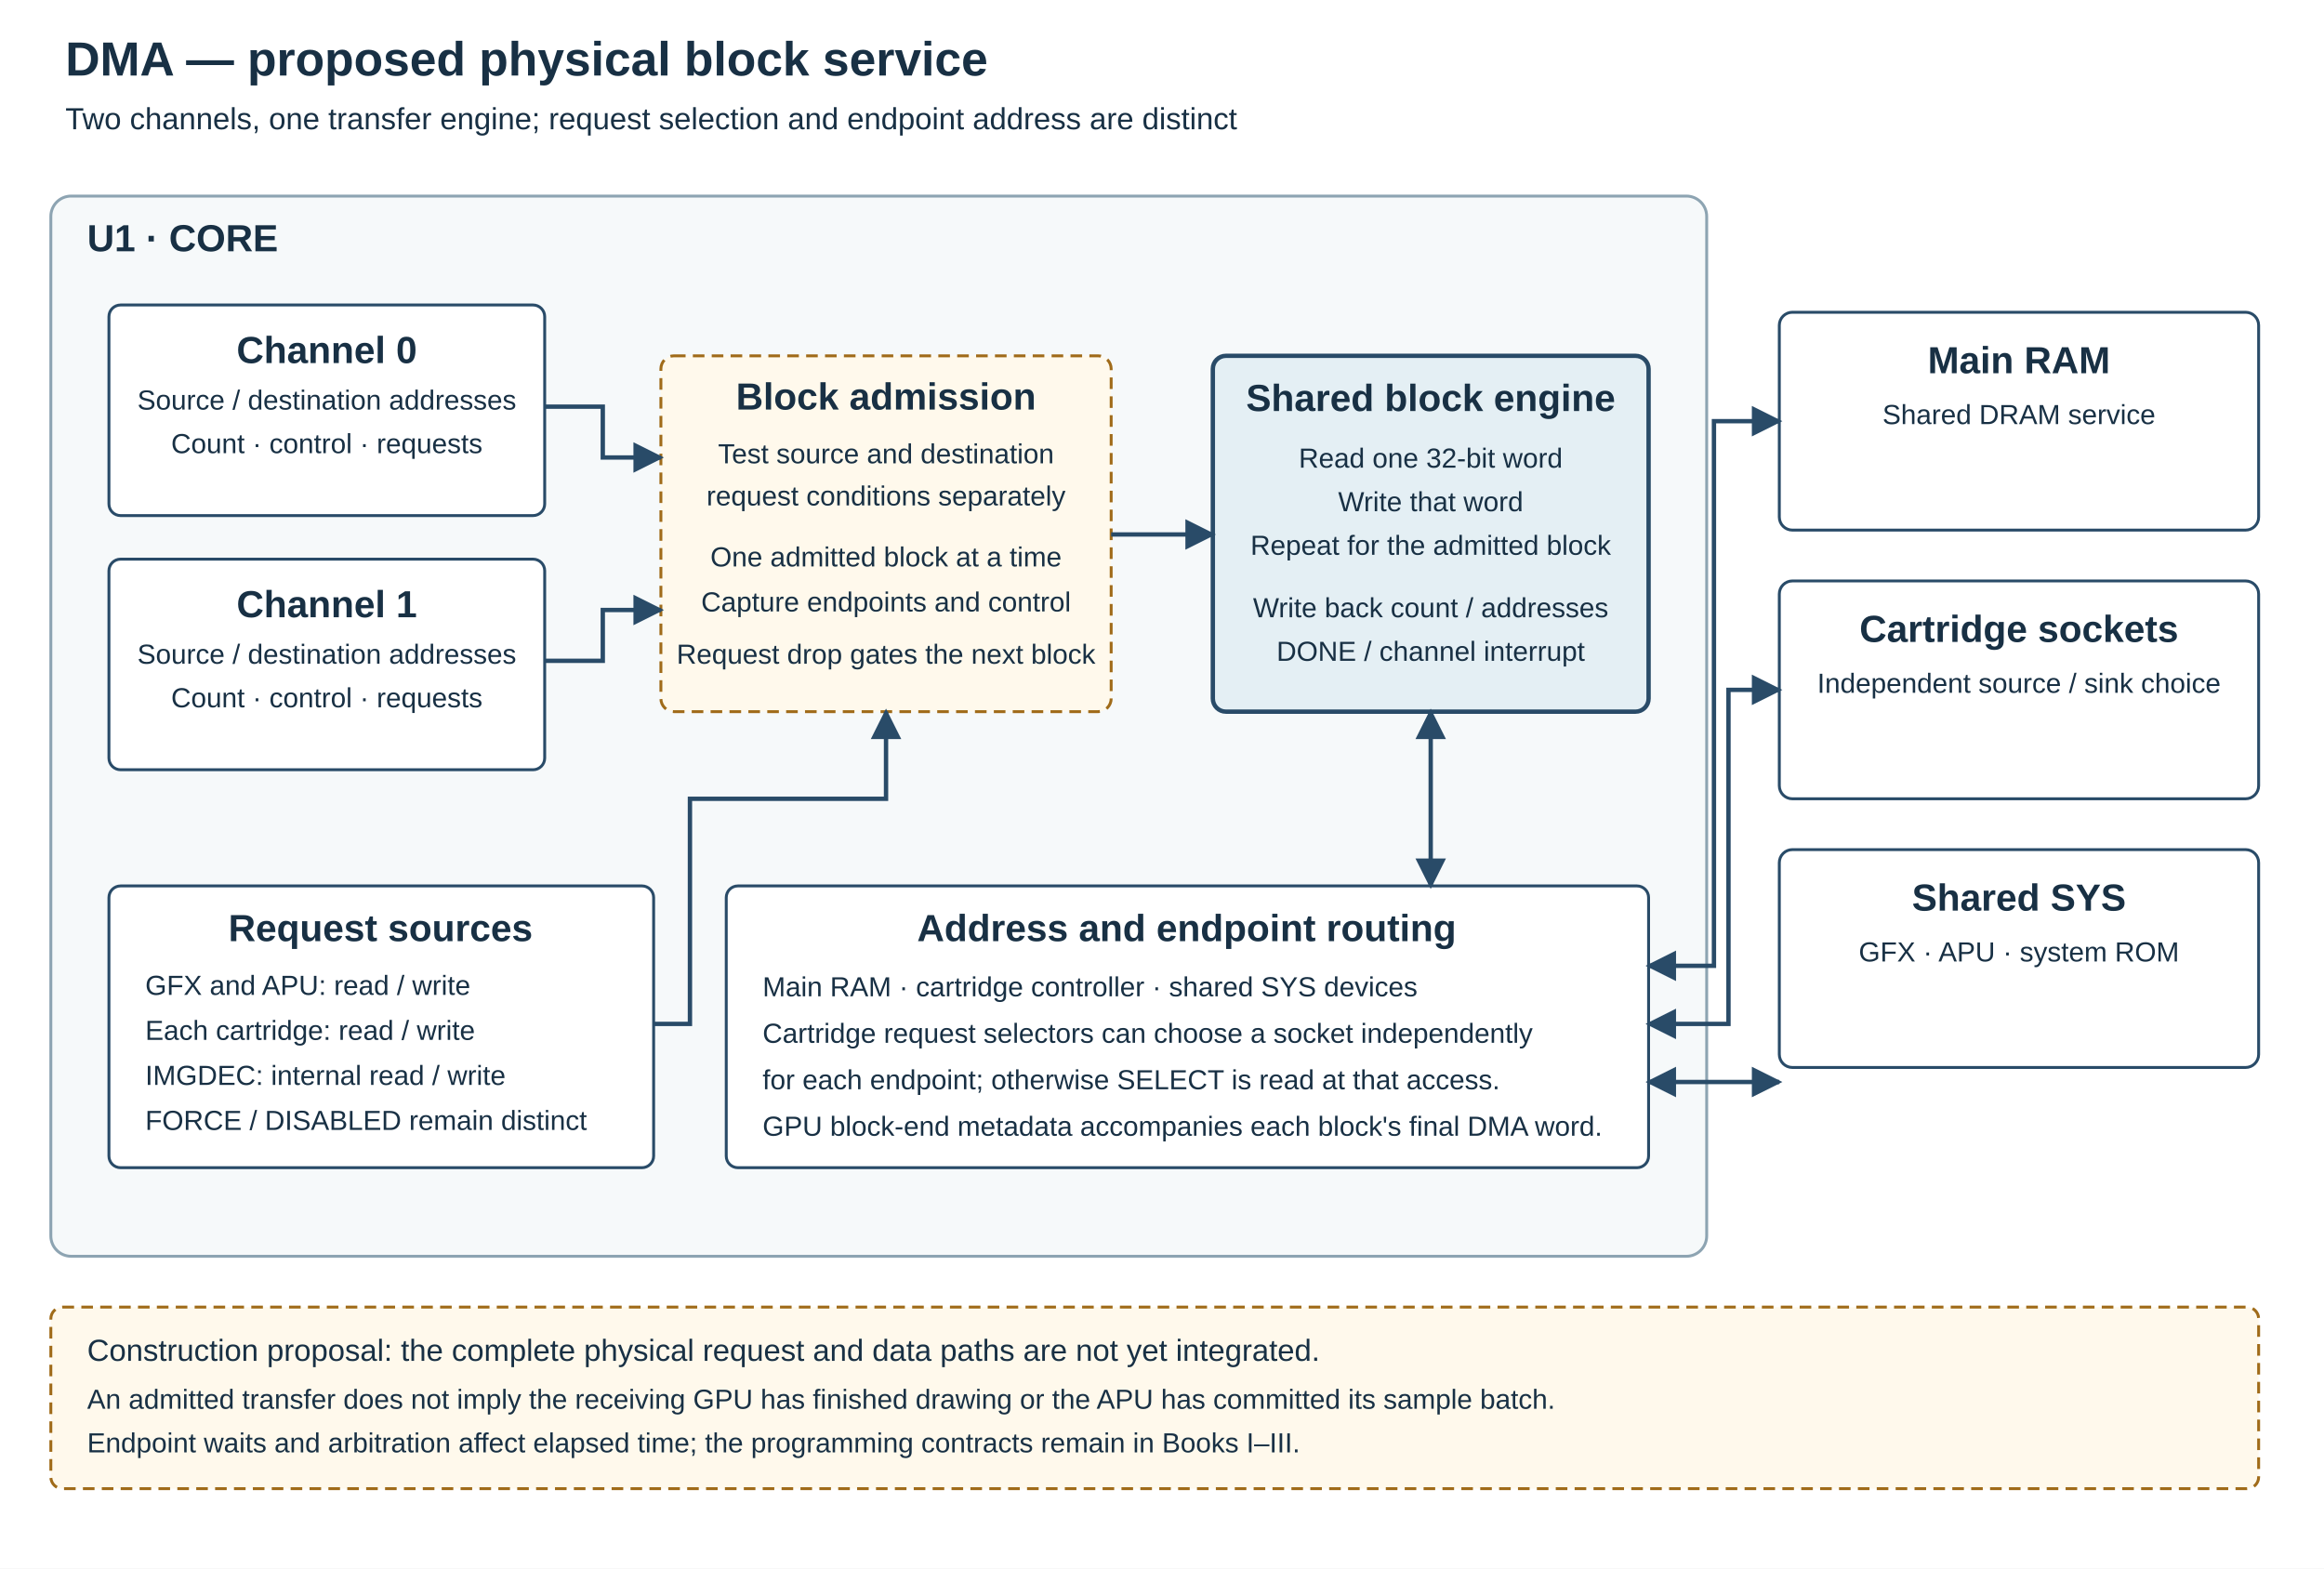
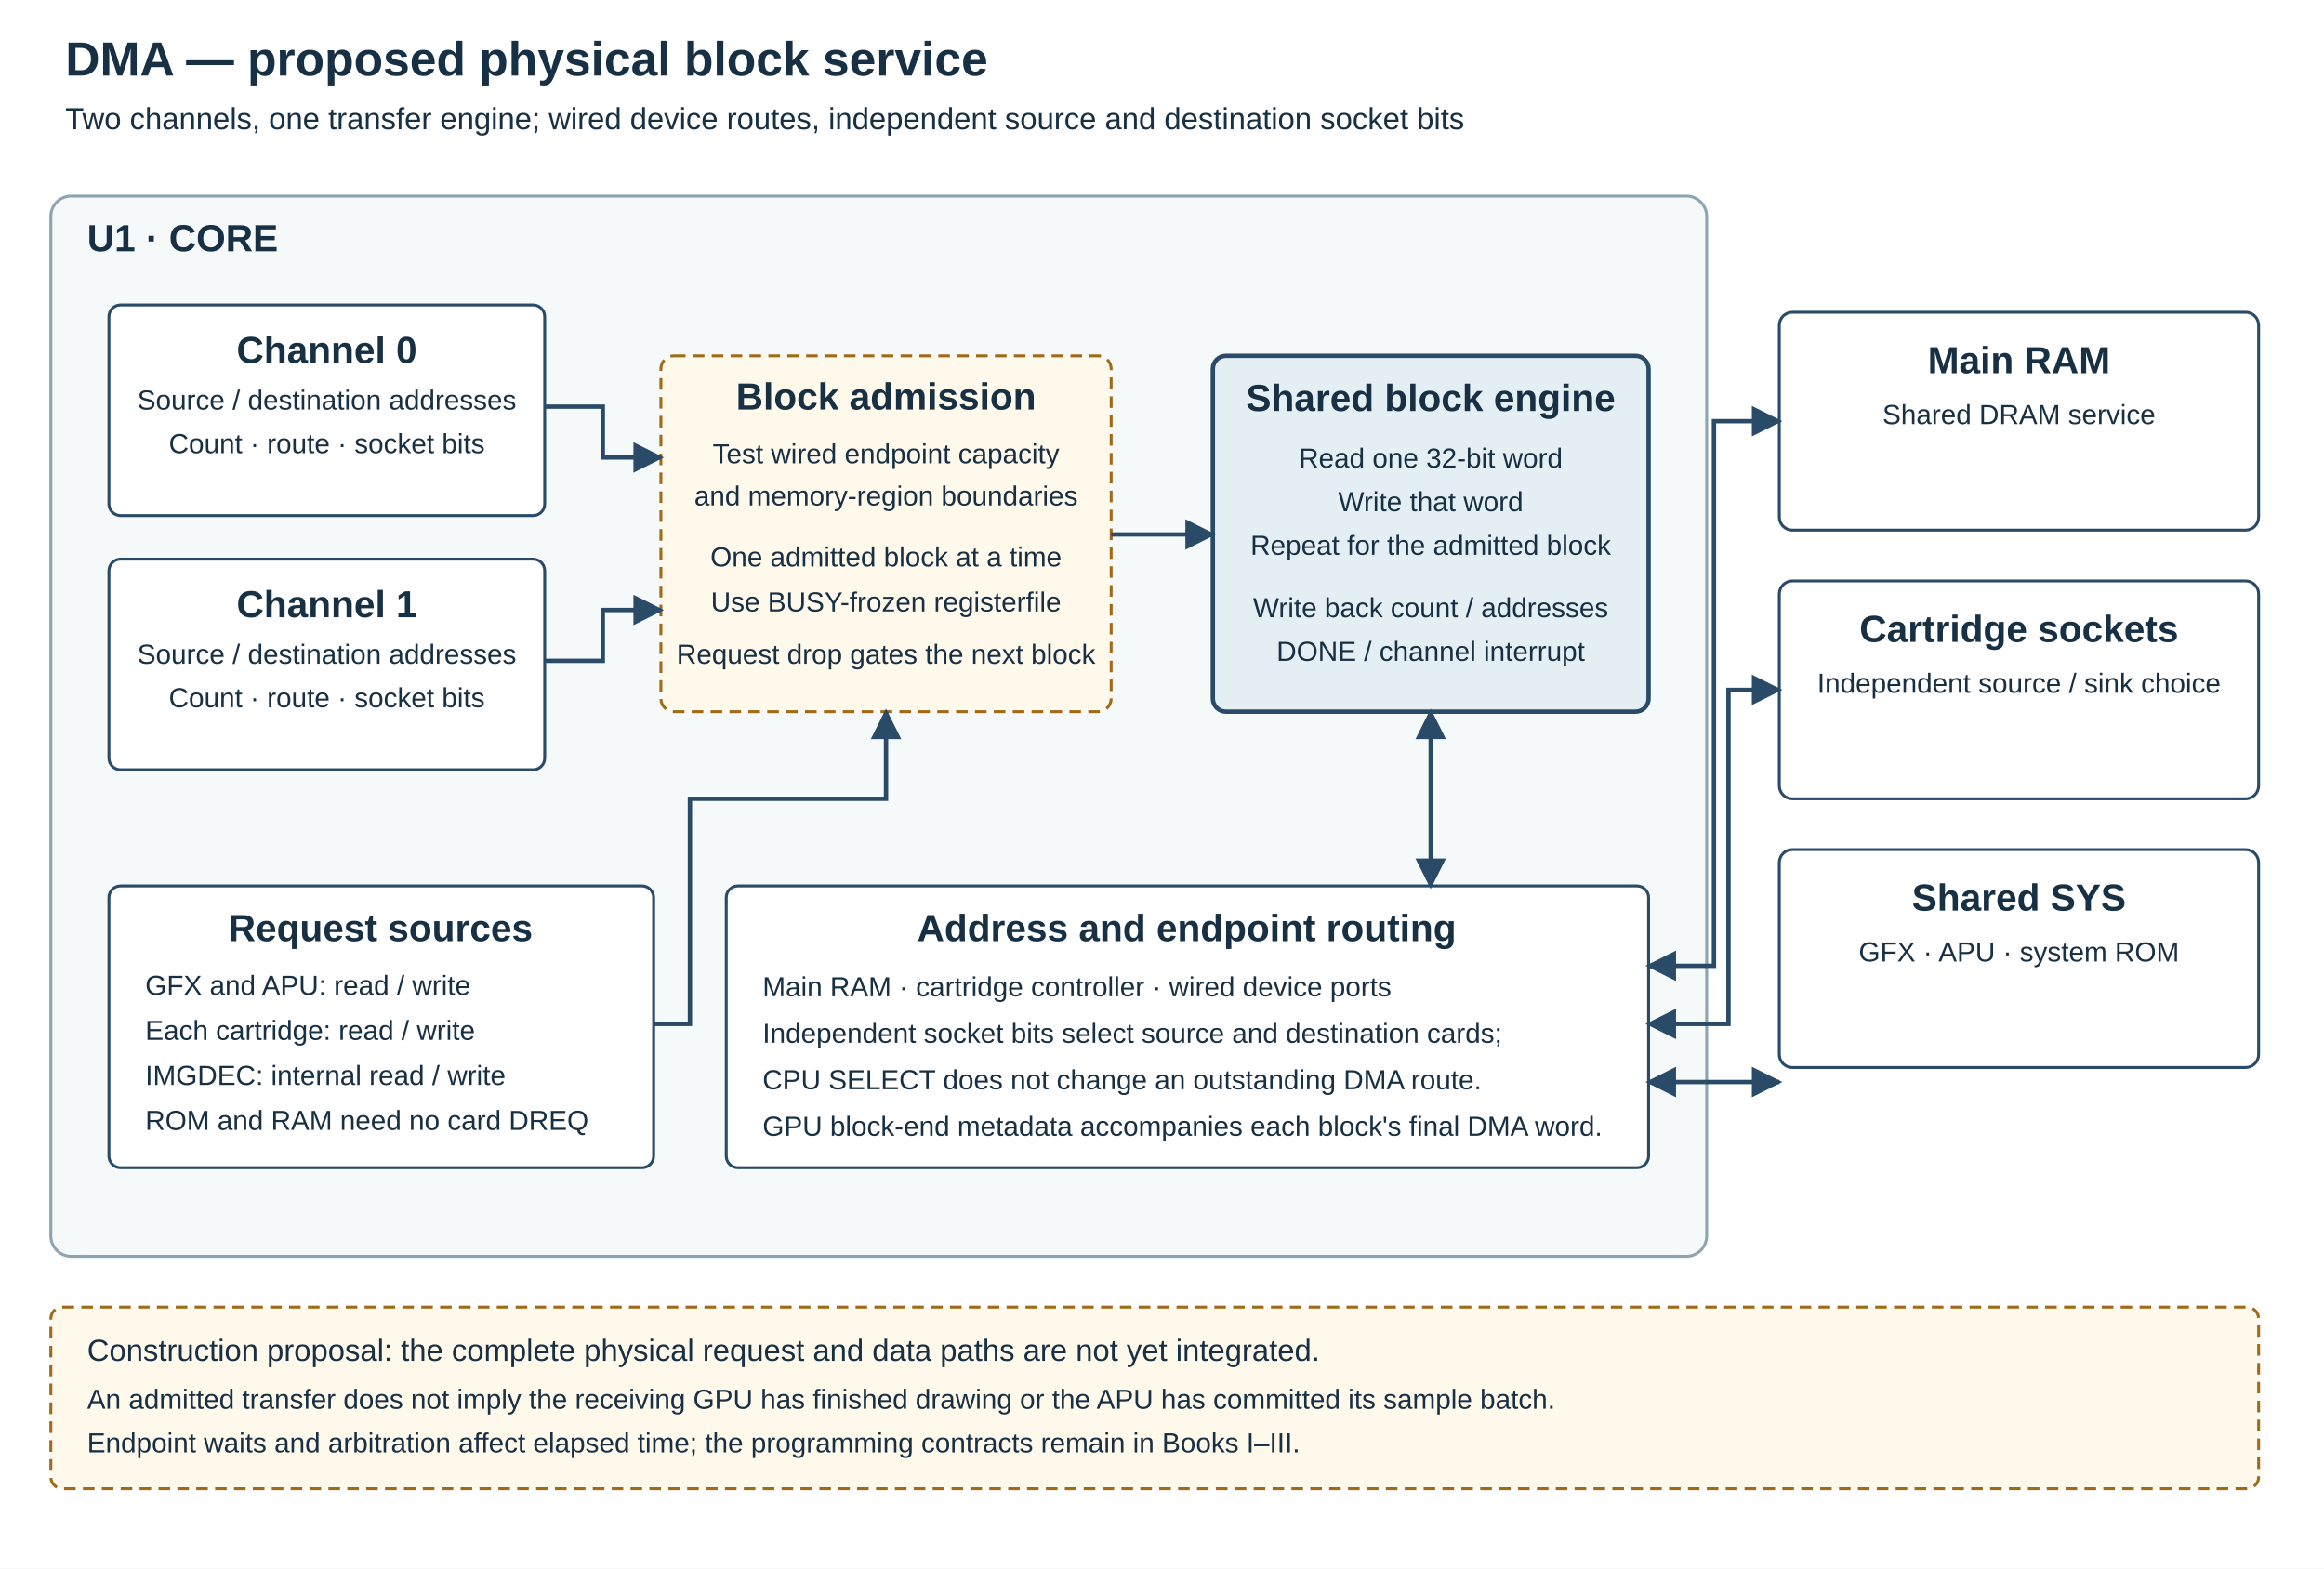
<svg xmlns="http://www.w3.org/2000/svg" viewBox="0 0 1600 1080" role="img" aria-labelledby="title desc">
  <defs>
    <marker id="arrow" viewBox="0 0 10 10" refX="9" refY="5" markerWidth="7" markerHeight="7" orient="auto-start-reverse">
      <path d="M0 0L10 5L0 10Z" fill="#294b68" />
    </marker>
    <style>text{font-family:Arial,Helvetica,sans-serif;fill:#183044;font-size:22px}.title{font-size:33px;font-weight:700}.head{font-size:26px;font-weight:700}.sub{font-size:21px}.small{font-size:19px}.outer{fill:#f6f9fa;stroke:#8da4b2;stroke-width:2}.chip{fill:#e4eff4;stroke:#294b68;stroke-width:3}.store{fill:#fff;stroke:#294b68;stroke-width:2}.proposal{fill:#fff9ec;stroke:#a06b19;stroke-width:2;stroke-dasharray:8 5}.link{fill:none;stroke:#294b68;stroke-width:3;marker-end:url(#arrow)}.bidir{fill:none;stroke:#294b68;stroke-width:3;marker-start:url(#arrow);marker-end:url(#arrow)}</style>
  </defs>
  <rect width="1600" height="1080" fill="#fff" />
  <text x="45" y="52" class="title">DMA — proposed physical block service</text>
-   <text x="45" y="89" class="sub">Two channels, one transfer engine; request selection and endpoint address are distinct</text>
+   <text x="45" y="89" class="sub">Two channels, one transfer engine; wired device routes, independent source and destination socket bits</text>
  <rect x="35" y="135" width="1140" height="730" rx="14" class="outer" />
  <text x="60" y="173" class="head">U1 · CORE</text>
  <rect x="75" y="210" width="300" height="145" rx="8" class="store" />
  <text x="225" y="250" text-anchor="middle" class="head">Channel 0</text>
  <text x="225" y="282" text-anchor="middle" class="small">Source / destination addresses</text>
-   <text x="225" y="312" text-anchor="middle" class="small">Count · control · requests</text>
+   <text x="225" y="312" text-anchor="middle" class="small">Count · route · socket bits</text>
  <rect x="75" y="385" width="300" height="145" rx="8" class="store" />
  <text x="225" y="425" text-anchor="middle" class="head">Channel 1</text>
  <text x="225" y="457" text-anchor="middle" class="small">Source / destination addresses</text>
-   <text x="225" y="487" text-anchor="middle" class="small">Count · control · requests</text>
+   <text x="225" y="487" text-anchor="middle" class="small">Count · route · socket bits</text>
  <rect x="455" y="245" width="310" height="245" rx="9" class="proposal" />
  <text x="610" y="282" text-anchor="middle" class="head">Block admission</text>
-   <text x="610" y="319" text-anchor="middle" class="small">Test source and destination</text>
-   <text x="610" y="348" text-anchor="middle" class="small">request conditions separately</text>
+   <text x="610" y="319" text-anchor="middle" class="small">Test wired endpoint capacity</text>
+   <text x="610" y="348" text-anchor="middle" class="small">and memory-region boundaries</text>
  <text x="610" y="390" text-anchor="middle" class="small">One admitted block at a time</text>
-   <text x="610" y="421" text-anchor="middle" class="small">Capture endpoints and control</text>
+   <text x="610" y="421" text-anchor="middle" class="small">Use BUSY-frozen registerfile</text>
  <text x="610" y="457" text-anchor="middle" class="small">Request drop gates the next block</text>
  <path d="M375 280H415V315H455" class="link" />
  <path d="M375 455H415V420H455" class="link" />
  <rect x="835" y="245" width="300" height="245" rx="9" class="chip" />
  <text x="985" y="283" text-anchor="middle" class="head">Shared block engine</text>
  <text x="985" y="322" text-anchor="middle" class="small">Read one 32-bit word</text>
  <text x="985" y="352" text-anchor="middle" class="small">Write that word</text>
  <text x="985" y="382" text-anchor="middle" class="small">Repeat for the admitted block</text>
  <text x="985" y="425" text-anchor="middle" class="small">Write back count / addresses</text>
  <text x="985" y="455" text-anchor="middle" class="small">DONE / channel interrupt</text>
  <path d="M765 368H835" class="link" />
  <rect x="75" y="610" width="375" height="194" rx="8" class="store" />
  <text x="262" y="648" text-anchor="middle" class="head">Request sources</text>
  <text x="100" y="685" class="small">GFX and APU: read / write</text>
  <text x="100" y="716" class="small">Each cartridge: read / write</text>
  <text x="100" y="747" class="small">IMGDEC: internal read / write</text>
-   <text x="100" y="778" class="small">FORCE / DISABLED remain distinct</text>
+   <text x="100" y="778" class="small">ROM and RAM need no card DREQ</text>
  <path d="M450 705H475V550H610V490" class="link" />
  <rect x="500" y="610" width="635" height="194" rx="8" class="store" />
  <text x="817" y="648" text-anchor="middle" class="head">Address and endpoint routing</text>
-   <text x="525" y="686" class="small">Main RAM · cartridge controller · shared SYS devices</text>
-   <text x="525" y="718" class="small">Cartridge request selectors can choose a socket independently</text>
-   <text x="525" y="750" class="small">for each endpoint; otherwise SELECT is read at that access.</text>
+   <text x="525" y="686" class="small">Main RAM · cartridge controller · wired device ports</text>
+   <text x="525" y="718" class="small">Independent socket bits select source and destination cards;</text>
+   <text x="525" y="750" class="small">CPU SELECT does not change an outstanding DMA route.</text>
  <text x="525" y="782" class="small">GPU block-end metadata accompanies each block's final DMA word.</text>
  <path d="M985 490V610" class="bidir" />
  <rect x="1225" y="215" width="330" height="150" rx="9" class="store" />
  <text x="1390" y="257" text-anchor="middle" class="head">Main RAM</text>
  <text x="1390" y="292" text-anchor="middle" class="small">Shared DRAM service</text>
  <rect x="1225" y="400" width="330" height="150" rx="9" class="store" />
  <text x="1390" y="442" text-anchor="middle" class="head">Cartridge sockets</text>
  <text x="1390" y="477" text-anchor="middle" class="small">Independent source / sink choice</text>
  <rect x="1225" y="585" width="330" height="150" rx="9" class="store" />
  <text x="1390" y="627" text-anchor="middle" class="head">Shared SYS</text>
  <text x="1390" y="662" text-anchor="middle" class="small">GFX · APU · system ROM</text>
  <path d="M1135 665H1180V290H1225" class="bidir" />
  <path d="M1135 705H1190V475H1225" class="bidir" />
  <path d="M1135 745H1225" class="bidir" />
  <rect x="35" y="900" width="1520" height="125" rx="8" class="proposal" />
  <text x="60" y="937" class="sub">Construction proposal: the complete physical request and data paths are not yet integrated.</text>
  <text x="60" y="970" class="small">An admitted transfer does not imply the receiving GPU has finished drawing or the APU has committed its sample batch.</text>
  <text x="60" y="1000" class="small">Endpoint waits and arbitration affect elapsed time; the programming contracts remain in Books I–III.</text>
</svg>
